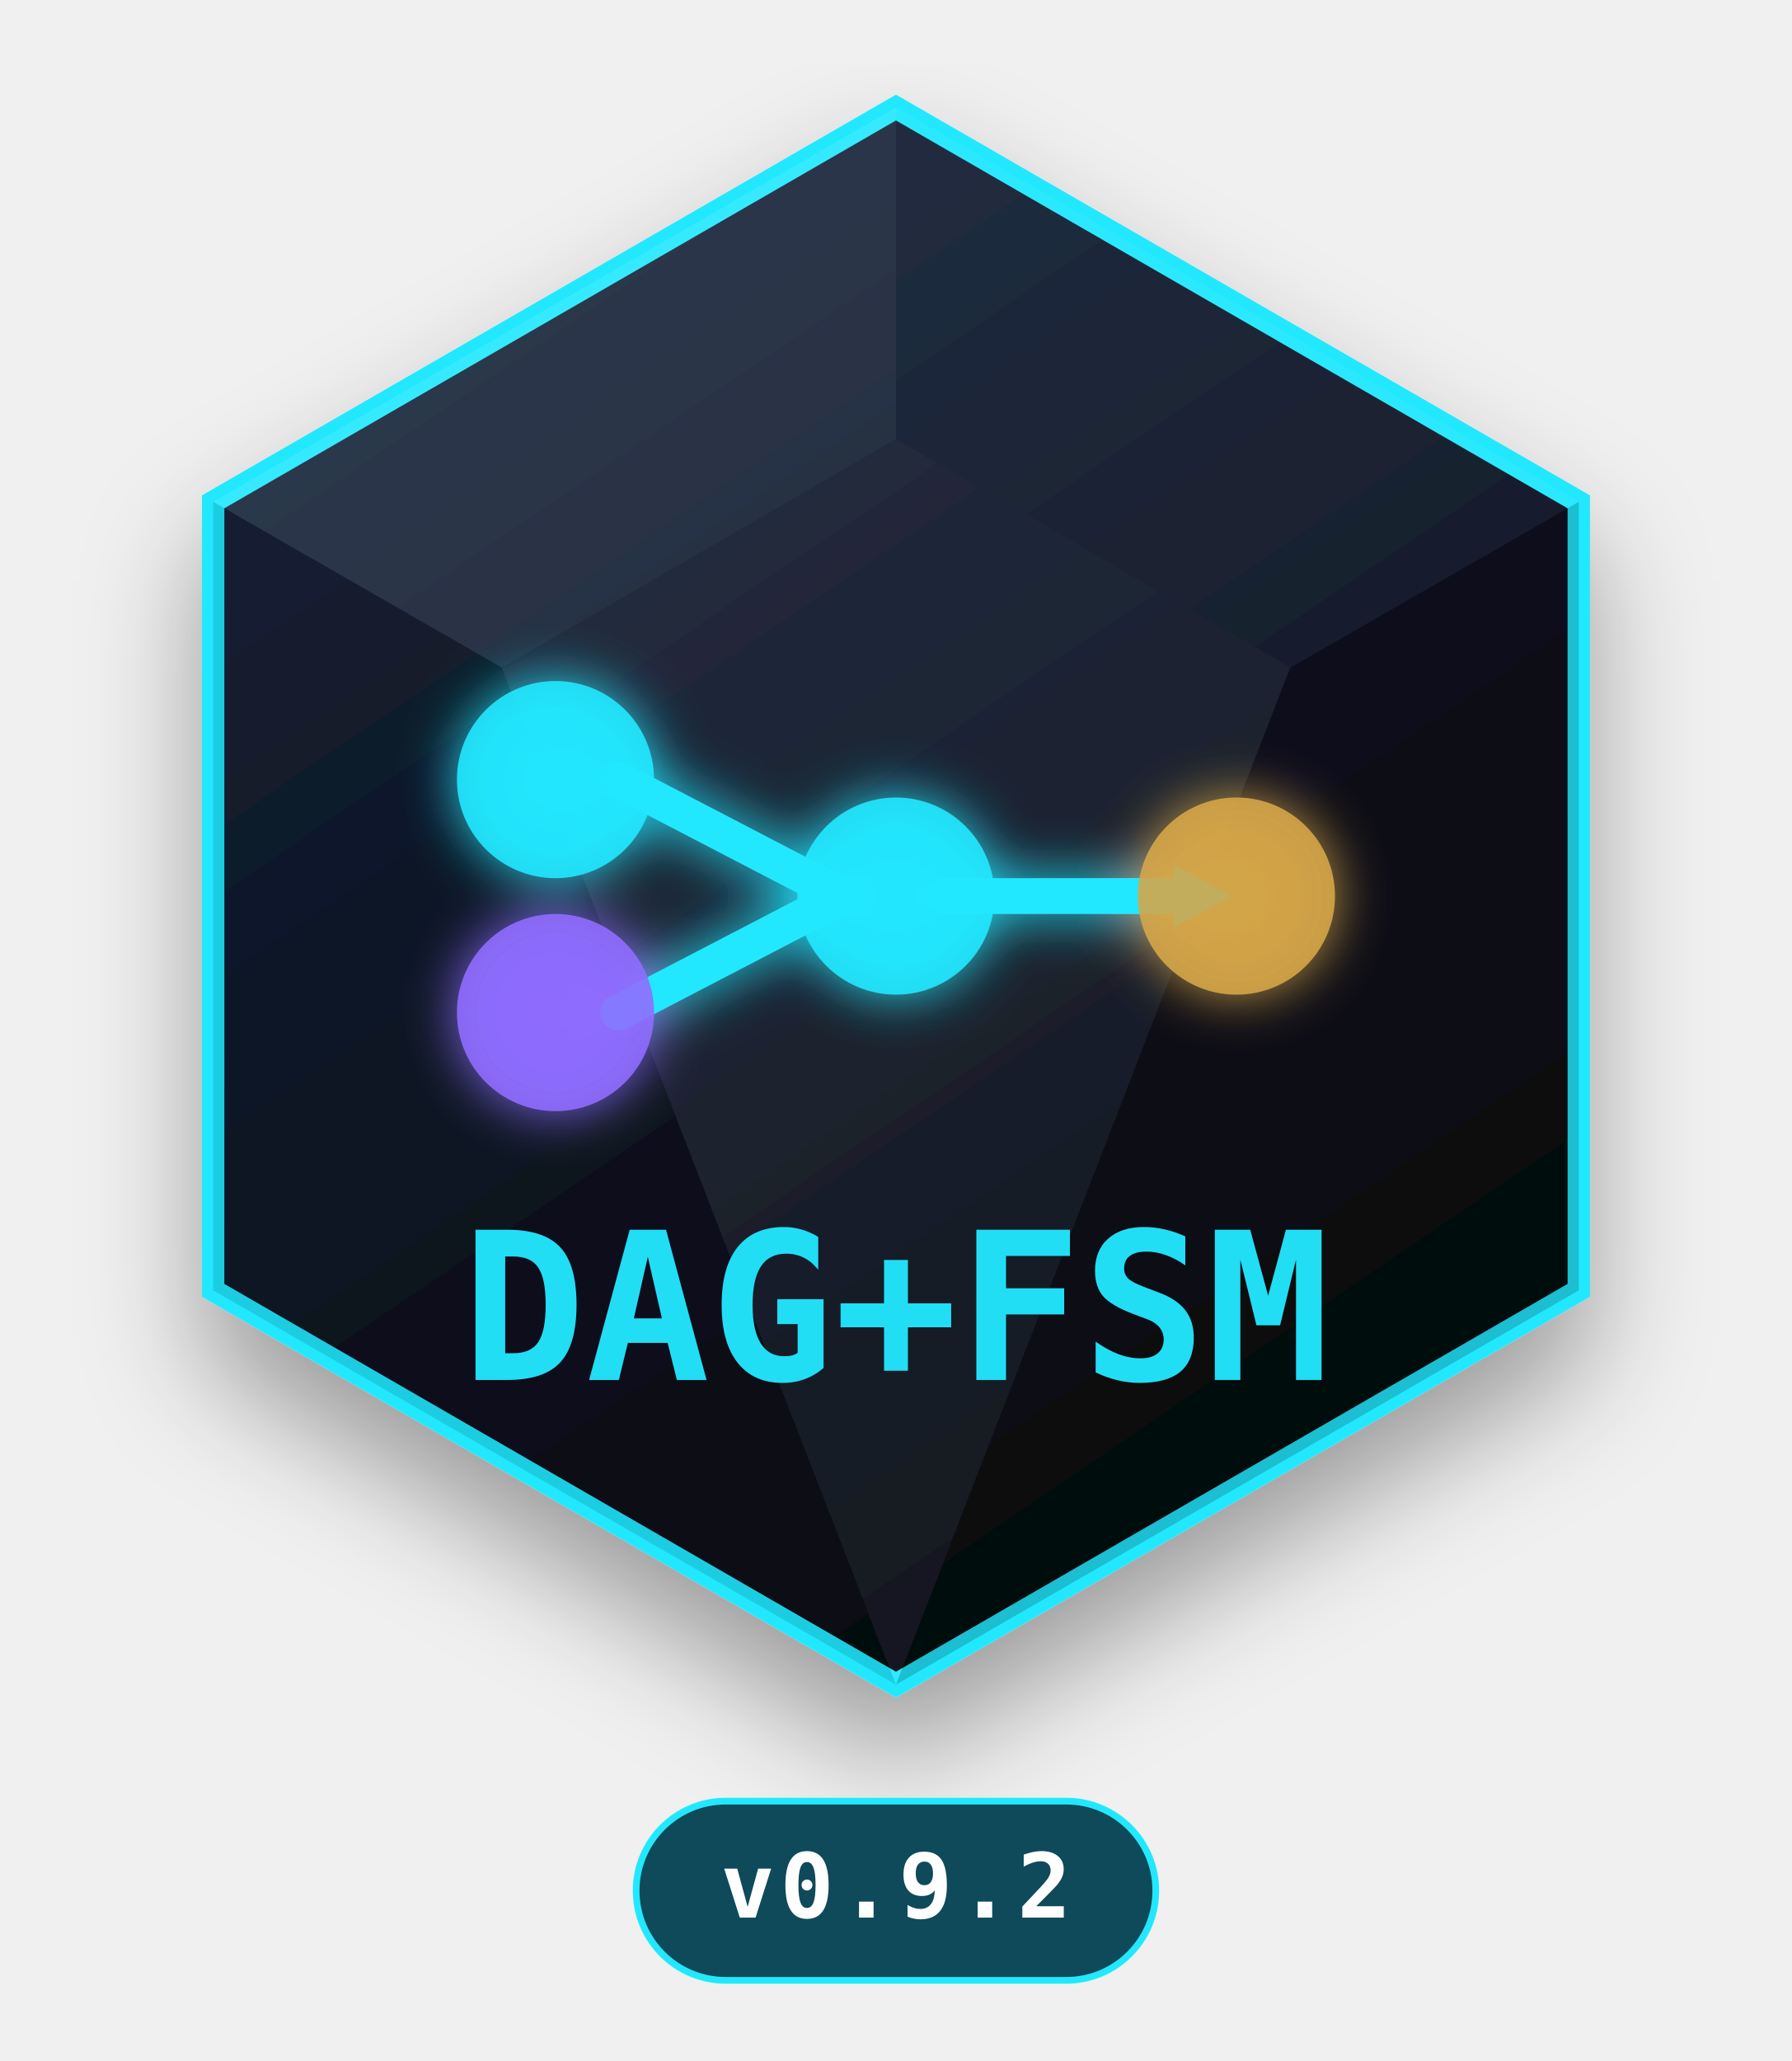
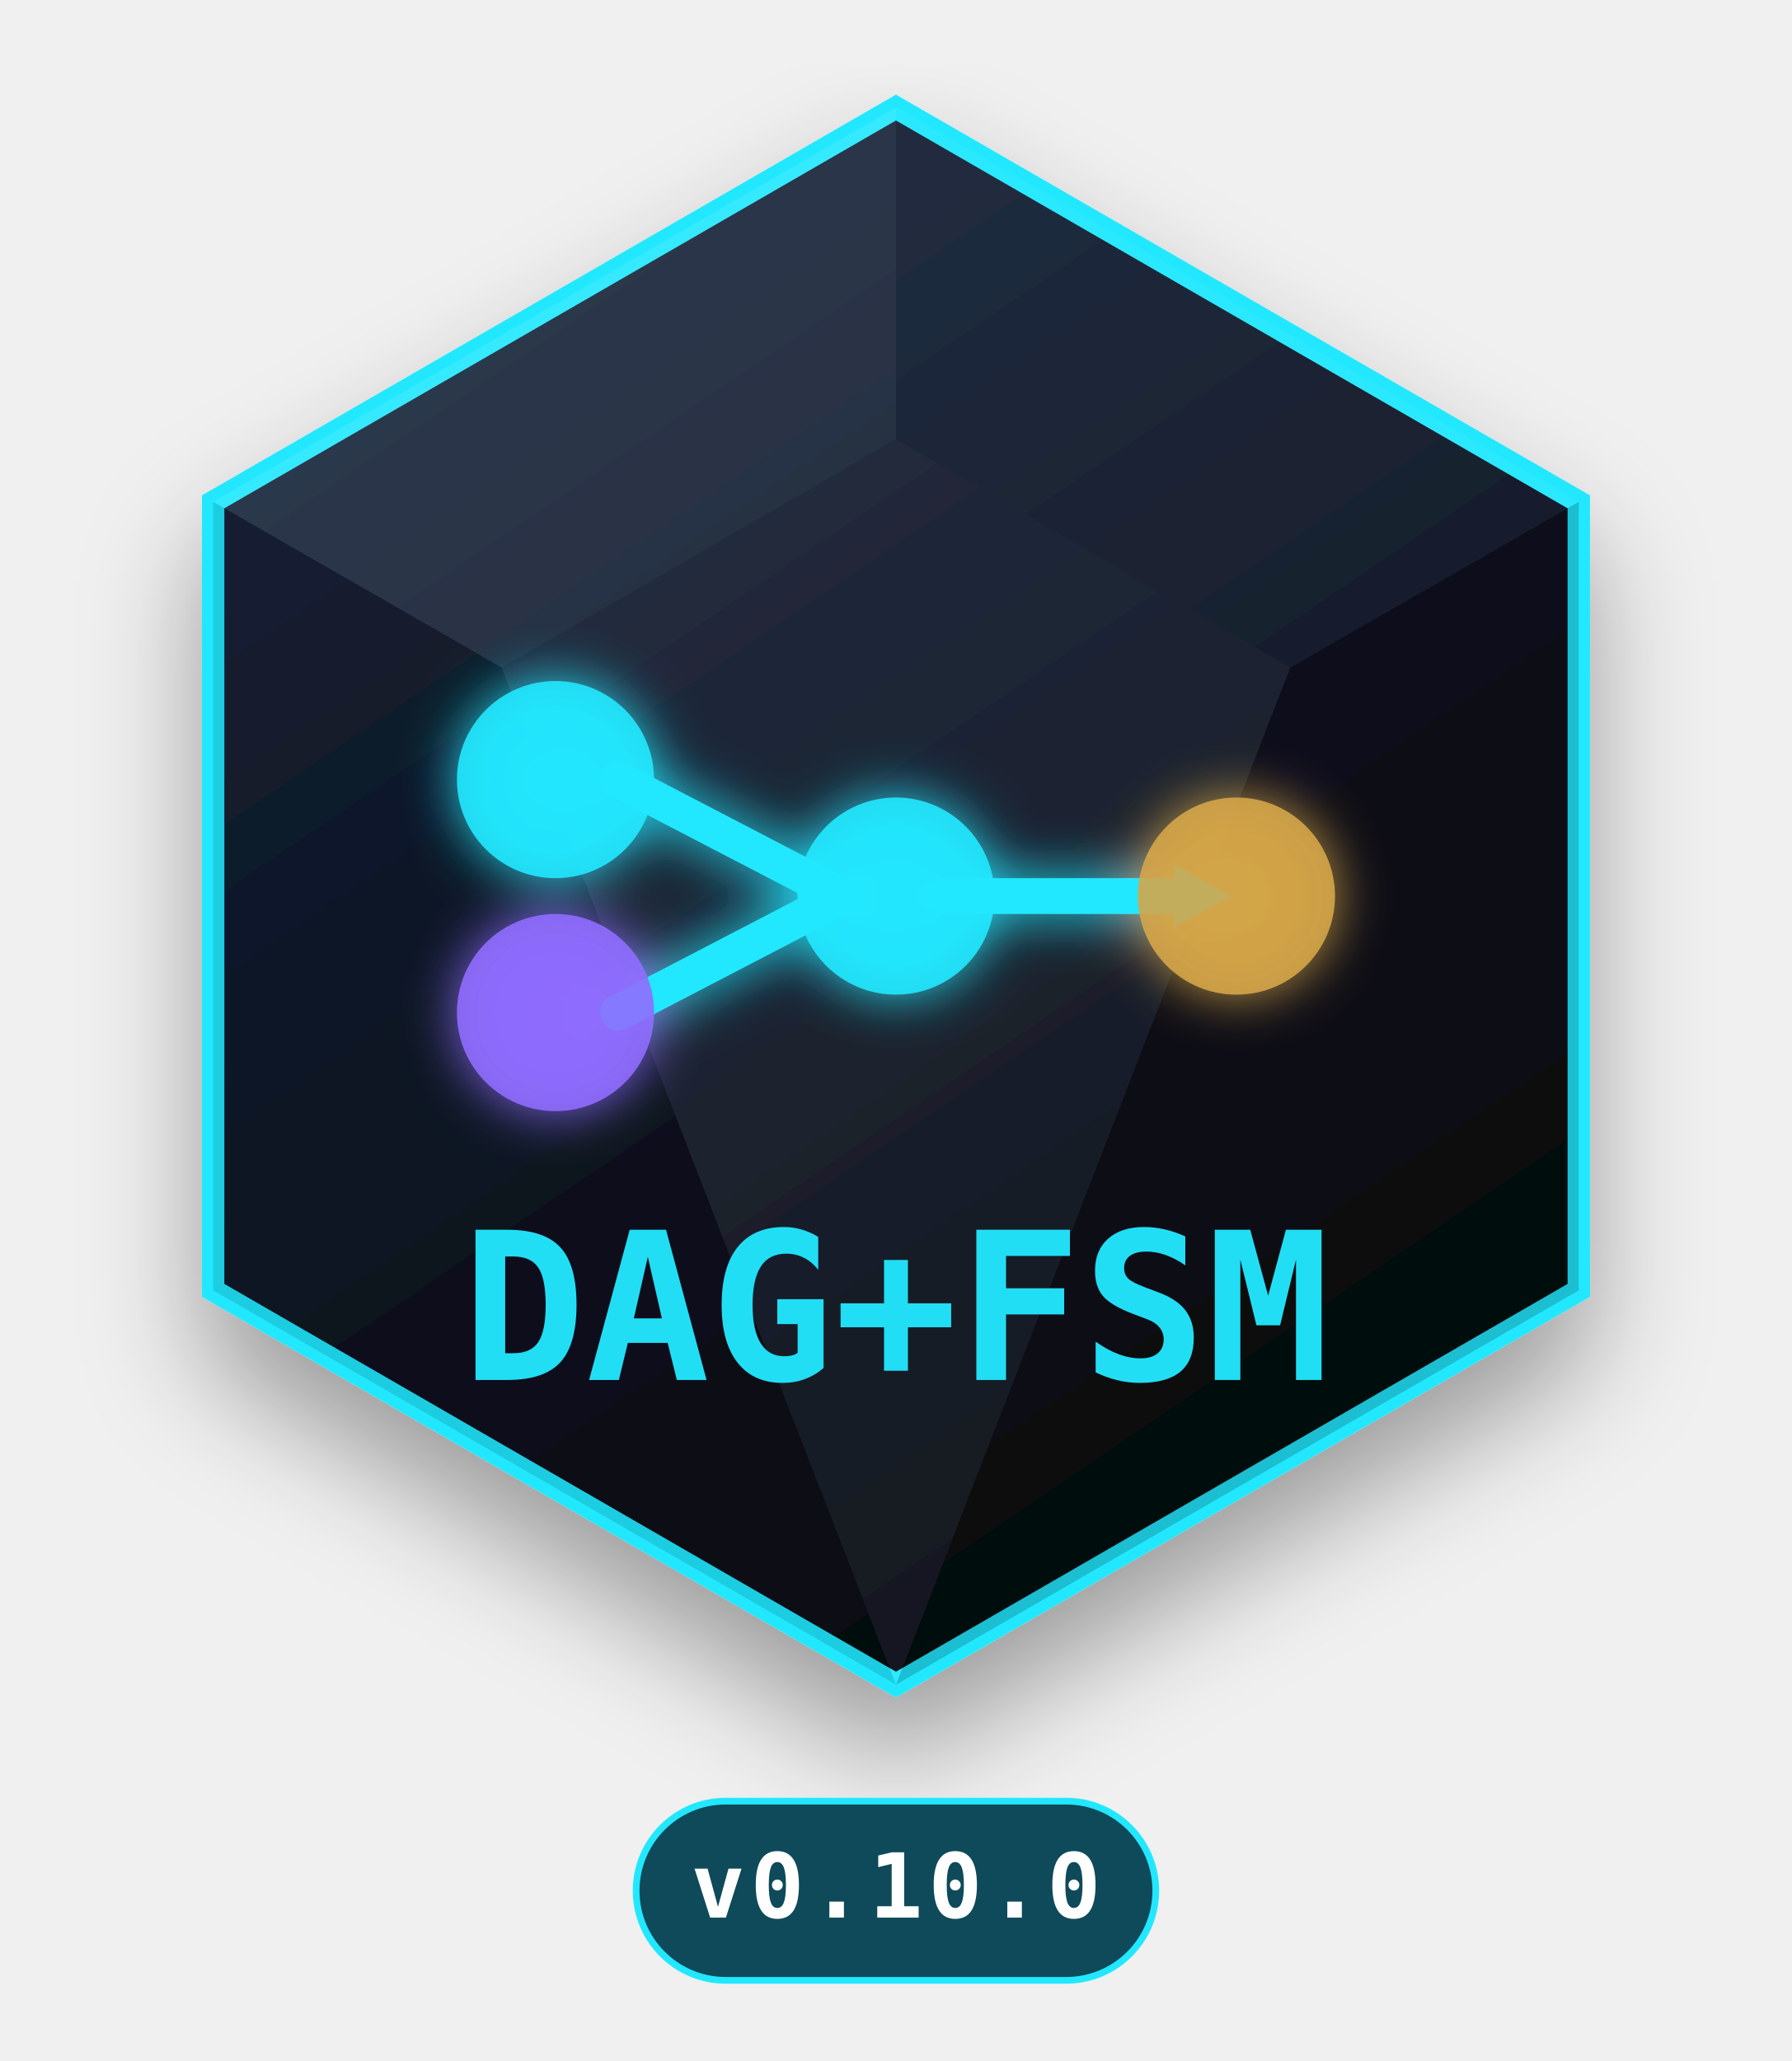
- <svg xmlns="http://www.w3.org/2000/svg" viewBox="0 0 400 460" role="img" aria-label="Dagonizer v0.9.2">
+ <svg xmlns="http://www.w3.org/2000/svg" viewBox="0 0 400 460" role="img" aria-label="Dagonizer v0.10.0">
  <defs>
    <linearGradient id="facetNavy" x1="86" y1="32" x2="314" y2="368" gradientUnits="userSpaceOnUse">
      <stop offset="0" stop-color="#1a2840" />
      <stop offset="0.48" stop-color="#0e1525" />
      <stop offset="1" stop-color="#04060a" />
    </linearGradient>
    <linearGradient id="facetTeal" x1="86" y1="32" x2="314" y2="368" gradientUnits="userSpaceOnUse">
      <stop offset="0" stop-color="#5ef5ff" />
      <stop offset="0.52" stop-color="#22e8ff" />
      <stop offset="1" stop-color="#0bb8cc" />
    </linearGradient>
    <filter id="nodeShadow" x="-35%" y="-35%" width="170%" height="170%">
      <feDropShadow dx="0" dy="14" stdDeviation="13" flood-color="#000000" flood-opacity="0.35" />
    </filter>
    <filter id="glowTeal" x="-30%" y="-30%" width="160%" height="160%">
      <feGaussianBlur stdDeviation="6" result="blur" />
      <feMerge>
        <feMergeNode in="blur" />
        <feMergeNode in="SourceGraphic" />
      </feMerge>
    </filter>
    <style>
      .round { stroke-linecap: round; stroke-linejoin: round; }
      .monoText { font-family: ui-monospace, SFMono-Regular, Menlo, Monaco, Consolas, monospace; font-weight: 900; }
      .version { font-family: ui-monospace, "SF Mono", Menlo, Consolas, monospace; font-weight: 700; letter-spacing: 0.06em; fill: #ffffff; }
    </style>
  </defs>
  <g id="dagonizer-node">
    <g id="node-body" filter="url(#nodeShadow)">
      <path id="node-base" d="M200 24 L352.42 112 L352.42 288 L200 376 L47.58 288 L47.58 112 Z" fill="url(#facetNavy)" stroke="#22e8ff" stroke-width="5" />
      <path id="facet-top-left" d="M200 24 L47.58 112 L112 149 L200 98 Z" fill="#FFFFFF" opacity="0.09" />
      <path id="facet-top-right" d="M200 24 L352.42 112 L288 149 L200 98 Z" fill="#FFFFFF" opacity="0.05" />
      <path id="facet-lower-left" d="M47.58 112 L112 149 L200 376 L47.58 288 Z" fill="#000000" opacity="0.12" />
      <path id="facet-lower-right" d="M352.42 112 L288 149 L200 376 L352.42 288 Z" fill="#000000" opacity="0.18" />
      <path id="facet-center" d="M112 149 L200 98 L288 149 L200 376 Z" fill="#FFFFFF" opacity="0.06" />
    </g>
    <g id="dag-glyph" filter="url(#glowTeal)">
      <line x1="138" y1="174" x2="188" y2="200" stroke="#22e8ff" stroke-width="8" class="round" />
      <line x1="138" y1="226" x2="188" y2="200" stroke="#22e8ff" stroke-width="8" class="round" />
      <line x1="212" y1="200" x2="262" y2="200" stroke="#22e8ff" stroke-width="8" class="round" />
      <polygon points="262,193 275,200 262,207" fill="#22e8ff" />
      <circle cx="124" cy="174" r="22" fill="#22e8ff" opacity="0.90" />
      <circle cx="124" cy="226" r="22" fill="#8f6dff" opacity="0.90" />
      <circle cx="200" cy="200" r="22" fill="#22e8ff" opacity="0.90" />
      <circle cx="276" cy="200" r="22" fill="#d4a649" opacity="0.90" />
    </g>
    <text class="monoText" x="200" y="308" text-anchor="middle" font-size="46" fill="#22e8ff" opacity="0.95">DAG+FSM</text>
  </g>
  <rect x="142" y="402" width="116" height="40" rx="20" fill="#0e4a5a" stroke="#22e8ff" stroke-width="1.5" />
-   <text class="version" x="200" y="428" text-anchor="middle" font-size="20">v0.9.2</text>
+   <text class="version" x="200" y="428" text-anchor="middle" font-size="20">v0.10.0</text>
</svg>
